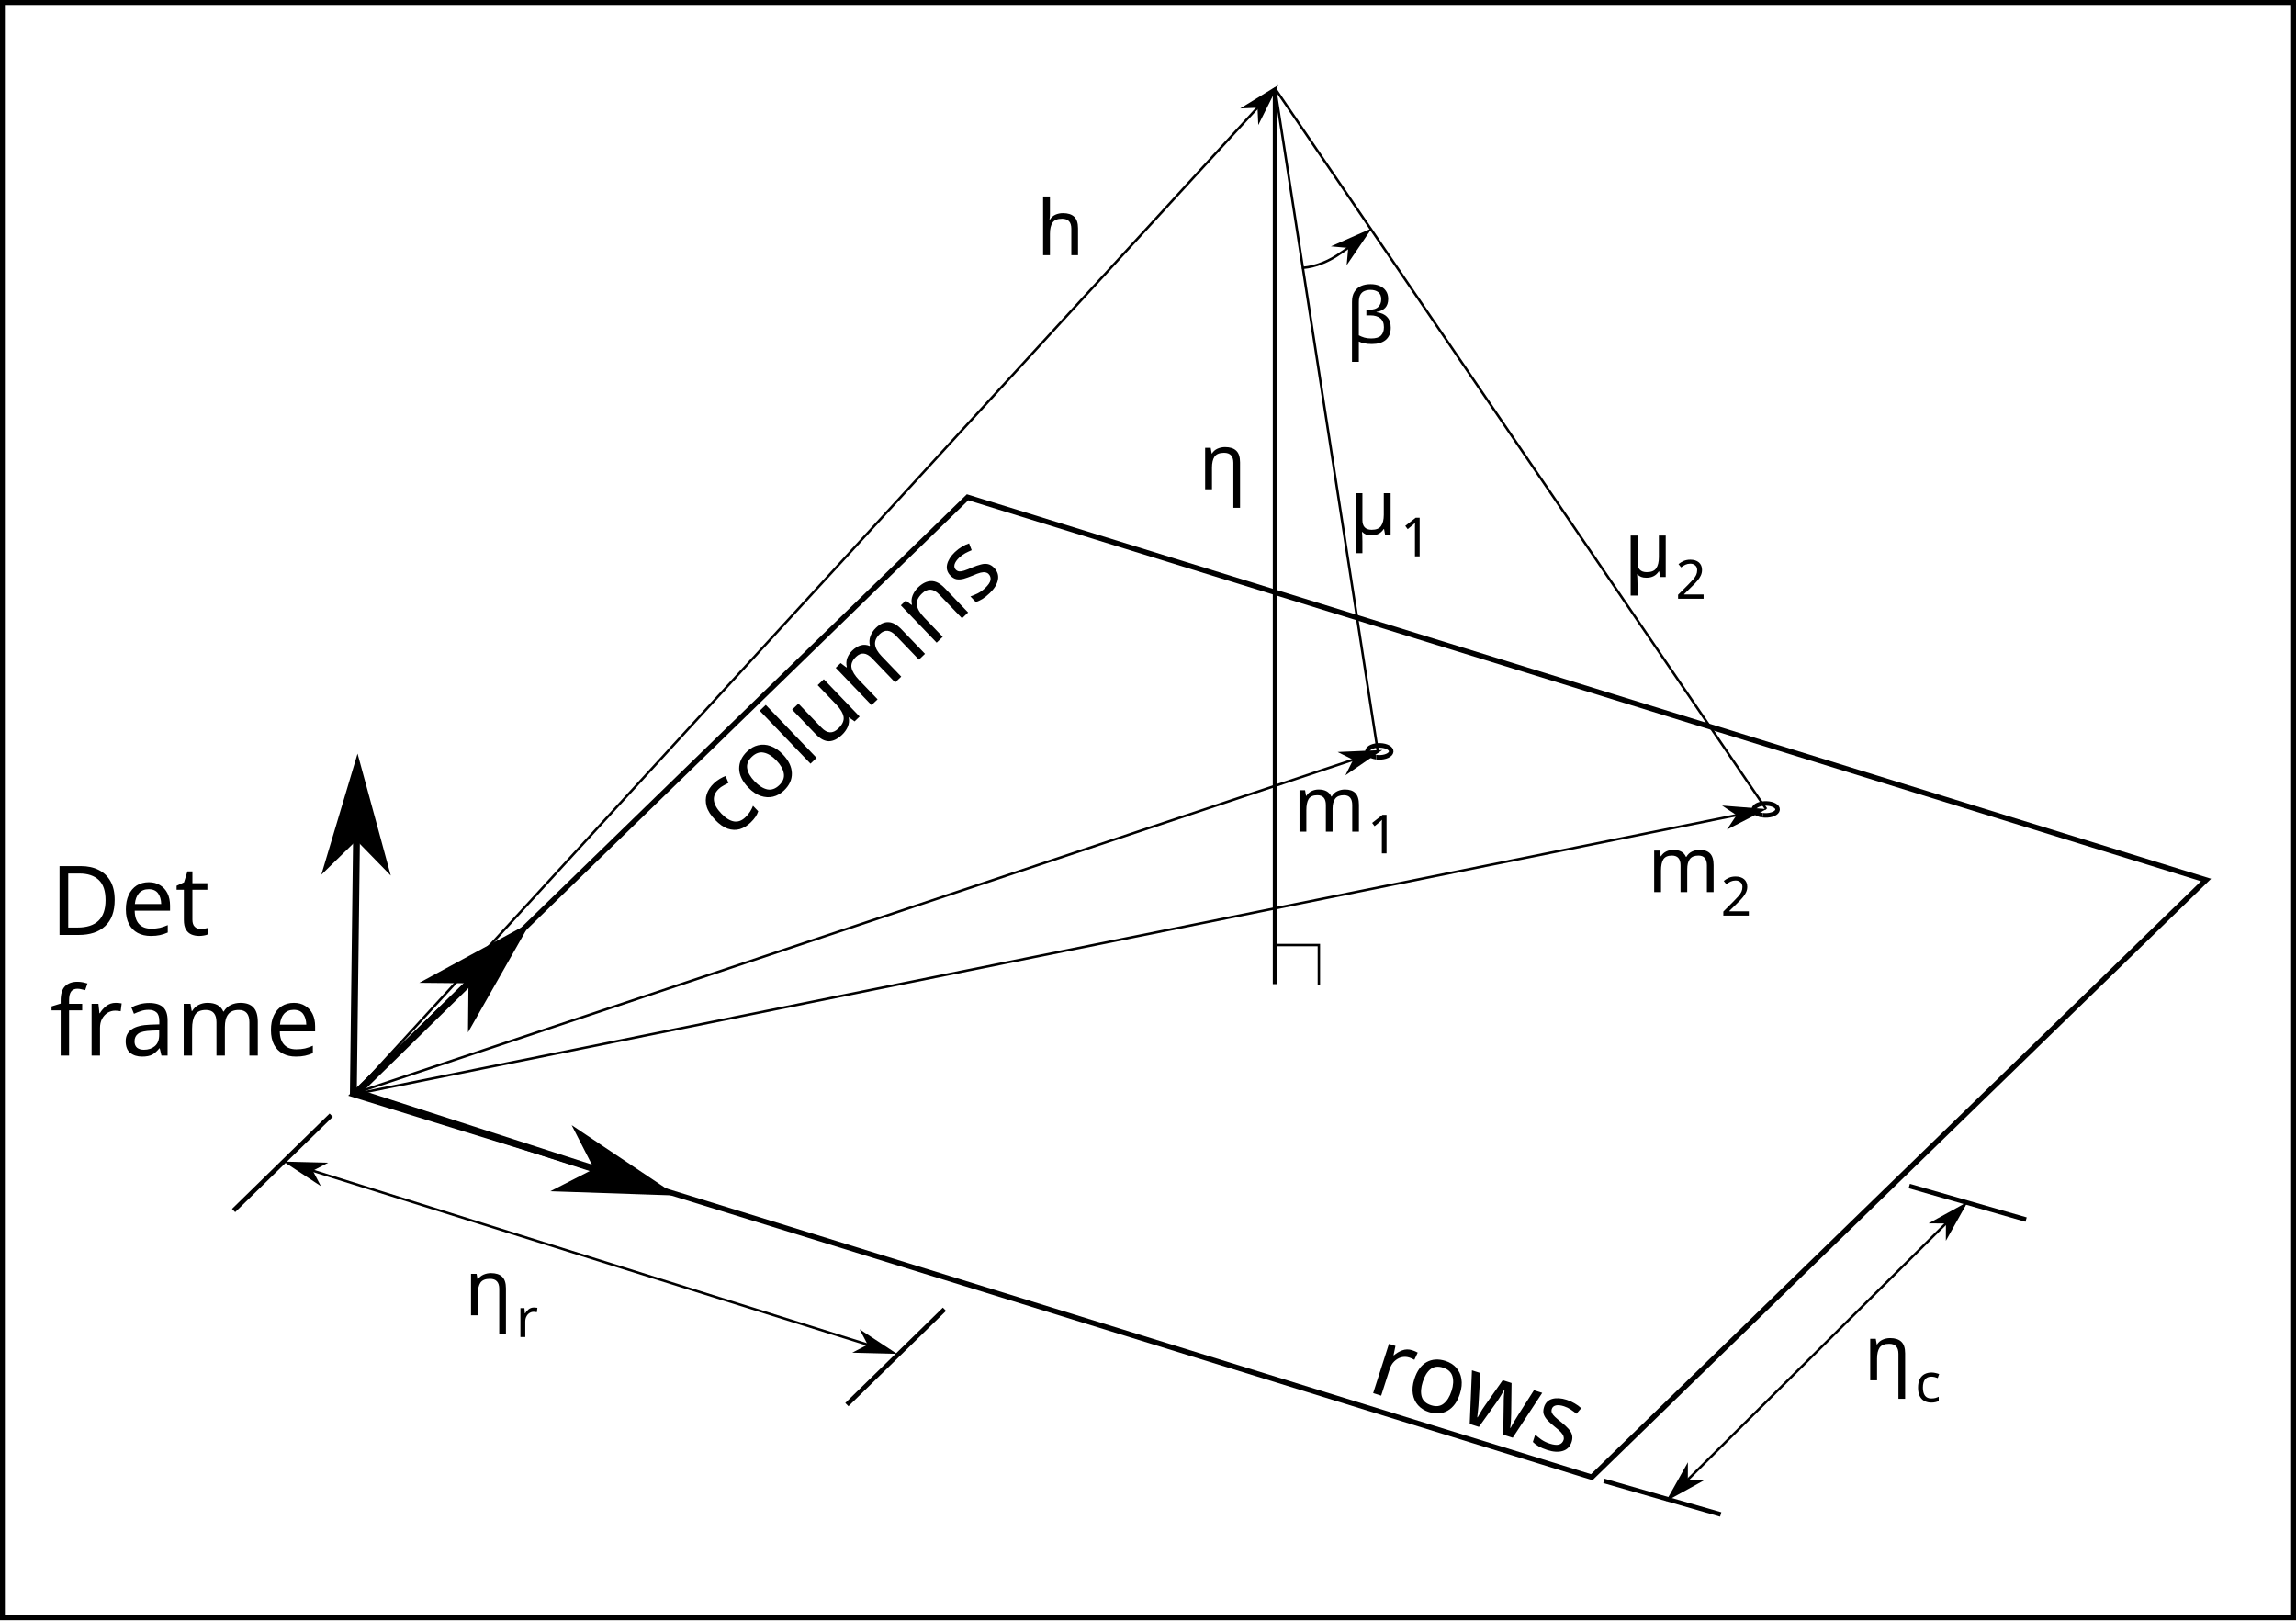
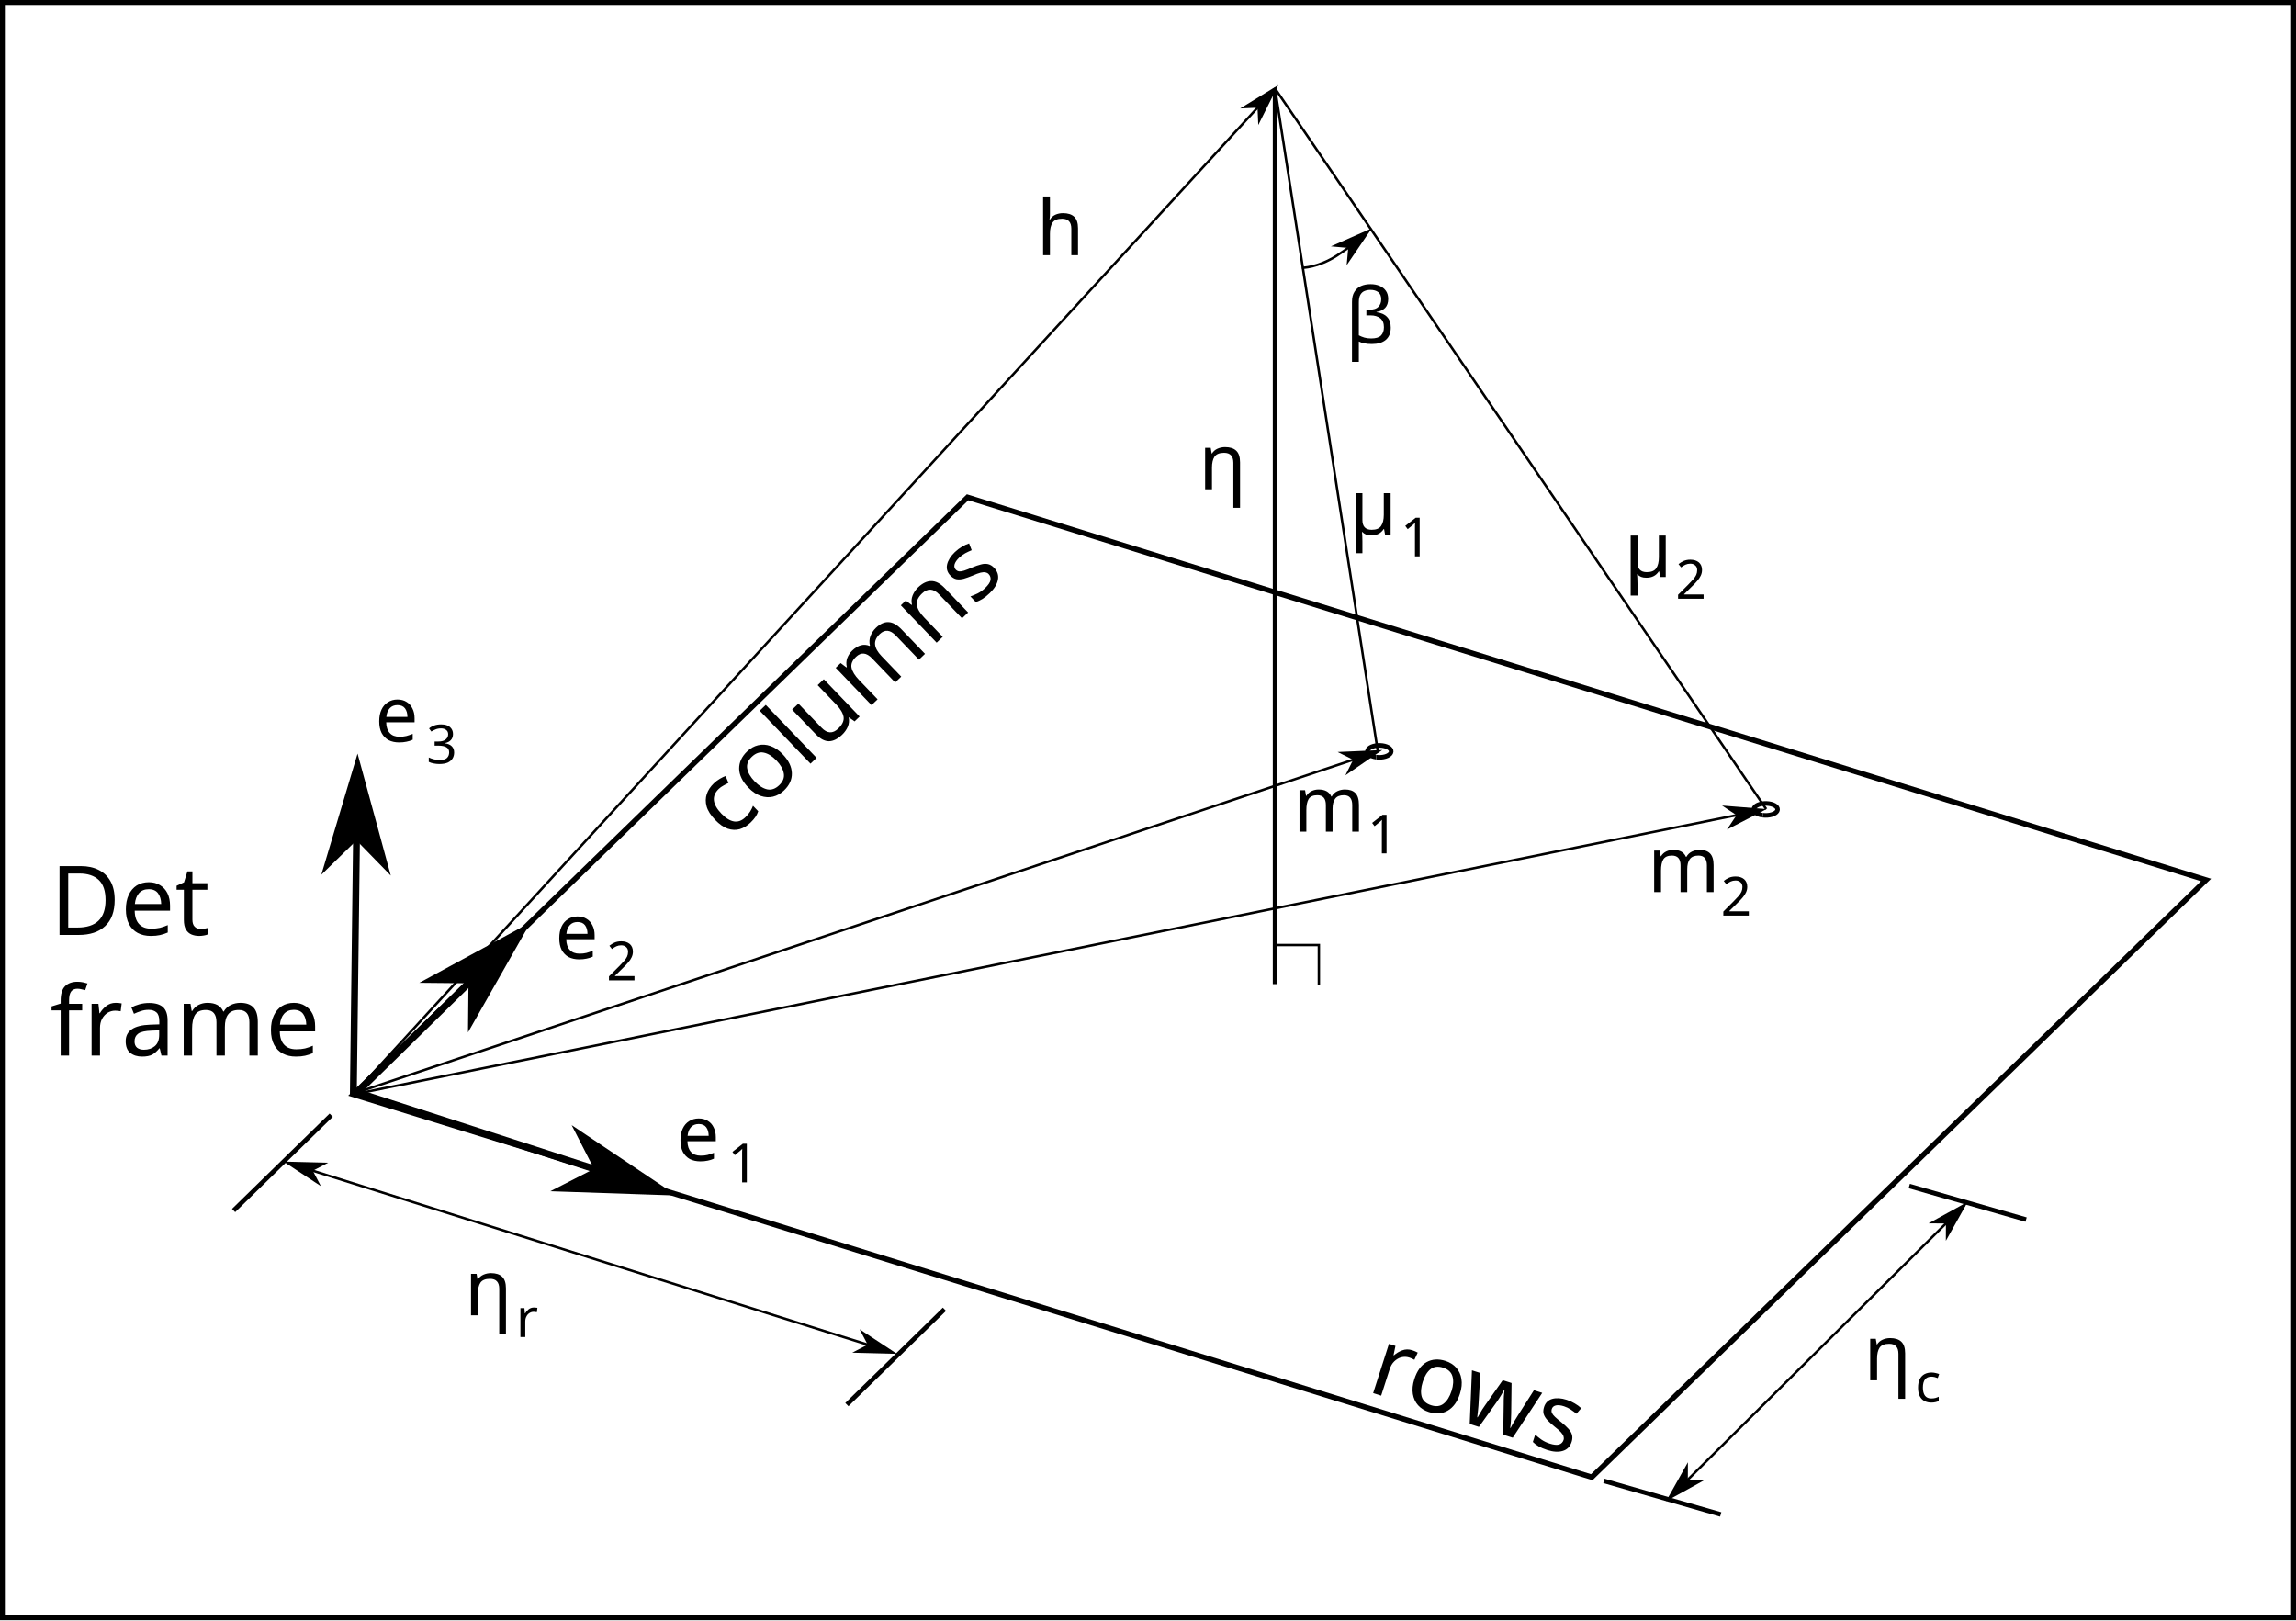
<svg xmlns="http://www.w3.org/2000/svg" width="251.736mm" height="177.641mm" viewBox="0 0 251.736 177.641" version="1.1" id="svg2773">
  <defs id="defs2767">
    <marker style="overflow:visible" id="marker1319" refX="0" refY="0" orient="auto">
      <path transform="matrix(-0.8,0,0,-0.8,-10,0)" style="fill:#000000;fill-opacity:1;fill-rule:evenodd;stroke:#000000;stroke-width:1pt;stroke-opacity:1" d="M 0,0 5,-5 -12.5,0 5,5 Z" id="path1317" />
    </marker>
    <marker orient="auto" refY="0" refX="0" id="Arrow1Lstart" style="overflow:visible">
      <path id="path981" d="M 0,0 5,-5 -12.5,0 5,5 Z" style="fill:#000000;fill-opacity:1;fill-rule:evenodd;stroke:#000000;stroke-width:1pt;stroke-opacity:1" transform="matrix(0.8,0,0,0.8,10,0)" />
    </marker>
    <marker orient="auto" refY="0" refX="0" id="marker14339" style="overflow:visible">
      <path id="path14337" d="M 0,0 5,-5 -12.5,0 5,5 Z" style="fill:#000000;fill-opacity:1;fill-rule:evenodd;stroke:#000000;stroke-width:1pt;stroke-opacity:1" transform="matrix(-0.8,0,0,-0.8,-10,0)" />
    </marker>
    <marker style="overflow:visible" id="marker11190" refX="0" refY="0" orient="auto">
      <path transform="matrix(-0.8,0,0,-0.8,-10,0)" style="fill:#000000;fill-opacity:1;fill-rule:evenodd;stroke:#000000;stroke-width:1pt;stroke-opacity:1" d="M 0,0 5,-5 -12.5,0 5,5 Z" id="path11188" />
    </marker>
    <marker style="overflow:visible" id="marker5714" refX="0" refY="0" orient="auto">
      <path transform="matrix(-0.8,0,0,-0.8,-10,0)" style="fill:#000000;fill-opacity:1;fill-rule:evenodd;stroke:#000000;stroke-width:1pt;stroke-opacity:1" d="M 0,0 5,-5 -12.5,0 5,5 Z" id="path5712" />
    </marker>
    <marker orient="auto" refY="0" refX="0" id="marker5660" style="overflow:visible">
      <path id="path5658" d="M 0,0 5,-5 -12.5,0 5,5 Z" style="fill:#000000;fill-opacity:1;fill-rule:evenodd;stroke:#000000;stroke-width:1pt;stroke-opacity:1" transform="matrix(-0.8,0,0,-0.8,-10,0)" />
    </marker>
    <marker orient="auto" refY="0" refX="0" id="Arrow1Lend" style="overflow:visible">
      <path id="path3498" d="M 0,0 5,-5 -12.5,0 5,5 Z" style="fill:#000000;fill-opacity:1;fill-rule:evenodd;stroke:#000000;stroke-width:1pt;stroke-opacity:1" transform="matrix(-0.8,0,0,-0.8,-10,0)" />
    </marker>
    <marker style="overflow:visible" id="marker11190-7" refX="0" refY="0" orient="auto">
      <path transform="matrix(-0.8,0,0,-0.8,-10,0)" style="fill:#000000;fill-opacity:1;fill-rule:evenodd;stroke:#000000;stroke-width:1pt;stroke-opacity:1" d="M 0,0 5,-5 -12.5,0 5,5 Z" id="path11188-9" />
    </marker>
    <marker style="overflow:visible" id="marker11190-7-4" refX="0" refY="0" orient="auto">
      <path transform="matrix(-0.8,0,0,-0.8,-10,0)" style="fill:#000000;fill-opacity:1;fill-rule:evenodd;stroke:#000000;stroke-width:1pt;stroke-opacity:1" d="M 0,0 5,-5 -12.5,0 5,5 Z" id="path11188-9-9" />
    </marker>
    <marker orient="auto" refY="0" refX="0" id="Arrow1Lstart-8" style="overflow:visible">
      <path id="path981-0" d="M 0,0 5,-5 -12.5,0 5,5 Z" style="fill:#000000;fill-opacity:1;fill-rule:evenodd;stroke:#000000;stroke-width:1pt;stroke-opacity:1" transform="matrix(0.8,0,0,0.8,10,0)" />
    </marker>
    <marker style="overflow:visible" id="marker1319-4" refX="0" refY="0" orient="auto">
      <path transform="matrix(-0.8,0,0,-0.8,-10,0)" style="fill:#000000;fill-opacity:1;fill-rule:evenodd;stroke:#000000;stroke-width:1pt;stroke-opacity:1" d="M 0,0 5,-5 -12.5,0 5,5 Z" id="path1317-2" />
    </marker>
  </defs>
  <g id="layer1" transform="translate(32.53878,17.01434)">
    <rect style="opacity:1;fill:none;fill-opacity:1;stroke:#000000;stroke-width:0.667;stroke-miterlimit:4;stroke-dasharray:none;stroke-dashoffset:0;stroke-opacity:1" id="rect3318" width="142.121" height="93.933" x="89.053" y="16.087" ry="0" transform="matrix(0.9554208,0.2952476,-0.7170185,0.6970542,0,0)" />
    <path style="fill:none;stroke:#000000;stroke-width:0.265px;stroke-linecap:butt;stroke-linejoin:miter;stroke-opacity:1" d="M 118.525,65.381 107.262,-7.308 161.106,71.694" id="path3326" />
    <g id="g13423" transform="translate(10.958,5.087644)">
      <path id="path3324" d="M 96.304,85.797 V -12.396" style="fill:none;stroke:#000000;stroke-width:0.5;stroke-linecap:butt;stroke-linejoin:miter;stroke-miterlimit:4;stroke-dasharray:none;stroke-opacity:1" />
      <path id="path3328" d="m 96.558,81.512 h 4.548 v 4.419" style="fill:none;stroke:#000000;stroke-width:0.265px;stroke-linecap:butt;stroke-linejoin:miter;stroke-opacity:1" />
    </g>
    <path style="opacity:1;fill:none;fill-opacity:1;stroke:#000000;stroke-width:0.5;stroke-miterlimit:4;stroke-dasharray:none;stroke-dashoffset:0;stroke-opacity:1" id="path3330" d="m 118.339,65.999 a 1.303,0.657 0 0 1 -0.903,-0.807 1.303,0.657 0 0 1 1.593,-0.461 1.303,0.657 0 0 1 0.923,0.801 1.303,0.657 0 0 1 -1.582,0.47" />
    <path style="opacity:1;fill:none;fill-opacity:1;stroke:#000000;stroke-width:0.5;stroke-miterlimit:4;stroke-dasharray:none;stroke-dashoffset:0;stroke-opacity:1" id="path3330-1" d="m 160.703,72.363 a 1.303,0.657 0 0 1 -0.903,-0.807 1.303,0.657 0 0 1 1.593,-0.461 1.303,0.657 0 0 1 0.923,0.801 1.303,0.657 0 0 1 -1.582,0.47" />
    <g id="g3485" transform="translate(-3.805492,-14.59892)">
      <text id="text3349" y="88.769" x="113.029" style="font-style:normal;font-variant:normal;font-weight:normal;font-stretch:normal;font-size:8.467px;line-height:1.25;font-family:sans-serif;-inkscape-font-specification:'sans-serif, Normal';font-variant-ligatures:normal;font-variant-caps:normal;font-variant-numeric:normal;font-feature-settings:normal;text-align:start;letter-spacing:0px;word-spacing:0px;writing-mode:lr-tb;text-anchor:start;fill:#000000;fill-opacity:1;stroke:none;stroke-width:0.265" xml:space="preserve">
        <tspan style="font-style:normal;font-variant:normal;font-weight:normal;font-stretch:normal;font-size:8.467px;font-family:sans-serif;-inkscape-font-specification:'sans-serif, Normal';font-variant-ligatures:normal;font-variant-caps:normal;font-variant-numeric:normal;font-feature-settings:normal;text-align:start;writing-mode:lr-tb;text-anchor:start;stroke-width:0.265" y="88.769" x="113.029" id="tspan3347">m</tspan>
      </text>
      <text id="text3379" y="91.154" x="121.179" style="font-style:normal;font-weight:normal;font-size:10.583px;line-height:1.25;font-family:sans-serif;letter-spacing:0px;word-spacing:0px;fill:#000000;fill-opacity:1;stroke:none;stroke-width:0.265" xml:space="preserve">
        <tspan style="font-style:normal;font-variant:normal;font-weight:normal;font-stretch:normal;font-size:5.927px;font-family:sans-serif;-inkscape-font-specification:'sans-serif, Normal';font-variant-ligatures:normal;font-variant-caps:normal;font-variant-numeric:normal;font-feature-settings:normal;text-align:start;writing-mode:lr-tb;text-anchor:start;stroke-width:0.265" y="91.154" x="121.179" id="tspan3377">1</tspan>
      </text>
    </g>
    <g id="g3491" transform="translate(3.755745,-6.491172)">
      <text id="text3349-7" y="87.281" x="144.351" style="font-style:normal;font-variant:normal;font-weight:normal;font-stretch:normal;font-size:8.467px;line-height:1.25;font-family:sans-serif;-inkscape-font-specification:'sans-serif, Normal';font-variant-ligatures:normal;font-variant-caps:normal;font-variant-numeric:normal;font-feature-settings:normal;text-align:start;letter-spacing:0px;word-spacing:0px;writing-mode:lr-tb;text-anchor:start;fill:#000000;fill-opacity:1;stroke:none;stroke-width:0.265" xml:space="preserve">
        <tspan style="font-style:normal;font-variant:normal;font-weight:normal;font-stretch:normal;font-size:8.467px;font-family:sans-serif;-inkscape-font-specification:'sans-serif, Normal';font-variant-ligatures:normal;font-variant-caps:normal;font-variant-numeric:normal;font-feature-settings:normal;text-align:start;writing-mode:lr-tb;text-anchor:start;stroke-width:0.265" y="87.281" x="144.351" id="tspan3347-1">m</tspan>
      </text>
      <text id="text3379-8" y="89.86" x="152.373" style="font-style:normal;font-weight:normal;font-size:10.583px;line-height:1.25;font-family:sans-serif;letter-spacing:0px;word-spacing:0px;fill:#000000;fill-opacity:1;stroke:none;stroke-width:0.265" xml:space="preserve">
        <tspan style="font-style:normal;font-variant:normal;font-weight:normal;font-stretch:normal;font-size:5.927px;font-family:sans-serif;-inkscape-font-specification:'sans-serif, Normal';font-variant-ligatures:normal;font-variant-caps:normal;font-variant-numeric:normal;font-feature-settings:normal;text-align:start;writing-mode:lr-tb;text-anchor:start;stroke-width:0.265" y="89.86" x="152.373" id="tspan3377-1">2</tspan>
      </text>
    </g>
    <g id="g3479" transform="translate(13.75552,-29.16521)">
      <text id="text3349-0" y="70.769" x="101.614" style="font-style:normal;font-variant:normal;font-weight:normal;font-stretch:normal;font-size:8.467px;line-height:1.25;font-family:sans-serif;-inkscape-font-specification:'sans-serif, Normal';font-variant-ligatures:normal;font-variant-caps:normal;font-variant-numeric:normal;font-feature-settings:normal;text-align:start;letter-spacing:0px;word-spacing:0px;writing-mode:lr-tb;text-anchor:start;fill:#000000;fill-opacity:1;stroke:none;stroke-width:0.265" xml:space="preserve">
        <tspan style="font-style:normal;font-variant:normal;font-weight:normal;font-stretch:normal;font-size:8.467px;font-family:sans-serif;-inkscape-font-specification:'sans-serif, Normal';font-variant-ligatures:normal;font-variant-caps:normal;font-variant-numeric:normal;font-feature-settings:normal;text-align:start;writing-mode:lr-tb;text-anchor:start;stroke-width:0.265" y="70.769" x="101.614" id="tspan3347-2">μ</tspan>
      </text>
      <text id="text3379-2" y="73.154" x="107.251" style="font-style:normal;font-weight:normal;font-size:10.583px;line-height:1.25;font-family:sans-serif;letter-spacing:0px;word-spacing:0px;fill:#000000;fill-opacity:1;stroke:none;stroke-width:0.265" xml:space="preserve">
        <tspan style="font-style:normal;font-variant:normal;font-weight:normal;font-stretch:normal;font-size:5.927px;font-family:sans-serif;-inkscape-font-specification:'sans-serif, Normal';font-variant-ligatures:normal;font-variant-caps:normal;font-variant-numeric:normal;font-feature-settings:normal;text-align:start;writing-mode:lr-tb;text-anchor:start;stroke-width:0.265" y="73.154" x="107.251" id="tspan3377-9">1</tspan>
      </text>
    </g>
    <g id="g3473" transform="translate(22.26058,-11.23585)">
      <text id="text3349-0-7" y="57.484" x="123.269" style="font-style:normal;font-variant:normal;font-weight:normal;font-stretch:normal;font-size:8.467px;line-height:1.25;font-family:sans-serif;-inkscape-font-specification:'sans-serif, Normal';font-variant-ligatures:normal;font-variant-caps:normal;font-variant-numeric:normal;font-feature-settings:normal;text-align:start;letter-spacing:0px;word-spacing:0px;writing-mode:lr-tb;text-anchor:start;fill:#000000;fill-opacity:1;stroke:none;stroke-width:0.265" xml:space="preserve">
        <tspan style="font-style:normal;font-variant:normal;font-weight:normal;font-stretch:normal;font-size:8.467px;font-family:sans-serif;-inkscape-font-specification:'sans-serif, Normal';font-variant-ligatures:normal;font-variant-caps:normal;font-variant-numeric:normal;font-feature-settings:normal;text-align:start;writing-mode:lr-tb;text-anchor:start;stroke-width:0.265" y="57.484" x="123.269" id="tspan3347-2-5">μ</tspan>
      </text>
      <text id="text3379-2-6" y="59.869" x="128.905" style="font-style:normal;font-weight:normal;font-size:10.583px;line-height:1.25;font-family:sans-serif;letter-spacing:0px;word-spacing:0px;fill:#000000;fill-opacity:1;stroke:none;stroke-width:0.265" xml:space="preserve">
        <tspan style="font-style:normal;font-variant:normal;font-weight:normal;font-stretch:normal;font-size:5.927px;font-family:sans-serif;-inkscape-font-specification:'sans-serif, Normal';font-variant-ligatures:normal;font-variant-caps:normal;font-variant-numeric:normal;font-feature-settings:normal;text-align:start;writing-mode:lr-tb;text-anchor:start;stroke-width:0.265" y="59.869" x="128.905" id="tspan3377-9-4">2</tspan>
      </text>
    </g>
    <text xml:space="preserve" style="font-style:normal;font-variant:normal;font-weight:normal;font-stretch:normal;font-size:8.467px;line-height:1.25;font-family:sans-serif;-inkscape-font-specification:'sans-serif, Normal';font-variant-ligatures:normal;font-variant-caps:normal;font-variant-numeric:normal;font-feature-settings:normal;text-align:start;letter-spacing:0px;word-spacing:0px;writing-mode:lr-tb;text-anchor:start;fill:#000000;fill-opacity:1;stroke:none;stroke-width:0.265" x="114.976" y="20.626" id="text3349-0-7-6">
      <tspan id="tspan3347-2-5-3" x="114.976" y="20.626" style="font-style:normal;font-variant:normal;font-weight:normal;font-stretch:normal;font-size:8.467px;font-family:sans-serif;-inkscape-font-specification:'sans-serif, Normal';font-variant-ligatures:normal;font-variant-caps:normal;font-variant-numeric:normal;font-feature-settings:normal;text-align:start;writing-mode:lr-tb;text-anchor:start;stroke-width:0.265">β</tspan>
    </text>
    <path style="fill:none;stroke:#000000;stroke-width:0.265px;stroke-linecap:butt;stroke-linejoin:miter;stroke-opacity:1;marker-end:url(#Arrow1Lend)" d="m 110.213,12.346 c 0,0 1.703,0.017 3.803,-1.323 2.613,-1.72 2.964,-2.269 3.456,-2.679" id="path3493" />
    <rect style="opacity:1;fill:none;fill-opacity:1;stroke:none;stroke-width:0.5;stroke-miterlimit:4;stroke-dasharray:none;stroke-dashoffset:0;stroke-opacity:1" id="rect4521" width="192.352" height="114.829" x="-0.265" y="26.86" />
    <path style="fill:none;stroke:#000000;stroke-width:0.265px;stroke-linecap:butt;stroke-linejoin:miter;stroke-opacity:1;marker-end:url(#marker5660)" d="M 6.625,102.755 118.525,65.381" id="path5650" />
    <path style="fill:none;stroke:#000000;stroke-width:0.265px;stroke-linecap:butt;stroke-linejoin:miter;stroke-opacity:1;marker-end:url(#marker5714)" d="M 6.202,102.977 160.647,71.796" id="path5704" />
    <rect style="opacity:1;fill:none;fill-opacity:1;stroke:#000000;stroke-width:0.533;stroke-miterlimit:4;stroke-dasharray:none;stroke-dashoffset:0;stroke-opacity:1" id="rect11178" width="251.203" height="177.108" x="-32.272" y="-16.748" />
    <path style="fill:none;stroke:#000000;stroke-width:0.75;stroke-linecap:butt;stroke-linejoin:miter;stroke-miterlimit:4;stroke-dasharray:none;stroke-opacity:1;marker-end:url(#marker11190)" d="M 6.625,102.755 40.267,113.614" id="path11180" />
    <path style="fill:none;stroke:#000000;stroke-width:0.75;stroke-linecap:butt;stroke-linejoin:miter;stroke-miterlimit:4;stroke-dasharray:none;stroke-opacity:1;marker-end:url(#marker11190-7)" d="M 6.625,102.755 24.585,85.146" id="path11180-7" />
    <path style="fill:none;stroke:#000000;stroke-width:0.75;stroke-linecap:butt;stroke-linejoin:miter;stroke-miterlimit:4;stroke-dasharray:none;stroke-opacity:1;marker-end:url(#marker11190-7-4)" d="M 6.202,102.977 6.646,67.064" id="path11180-7-1" />
    <text xml:space="preserve" style="font-style:normal;font-weight:normal;font-size:10.583px;line-height:1.25;font-family:sans-serif;letter-spacing:0px;word-spacing:0px;fill:#000000;fill-opacity:1;stroke:none;stroke-width:0.265" x="152.935" y="93.177" id="text13376" transform="rotate(17.79031)">
      <tspan id="tspan13374" x="152.935" y="93.177" style="stroke-width:0.265">rows</tspan>
    </text>
    <text xml:space="preserve" style="font-style:normal;font-weight:normal;font-size:10.583px;line-height:1.25;font-family:sans-serif;letter-spacing:0px;word-spacing:0px;fill:#000000;fill-opacity:1;stroke:none;stroke-width:0.265" x="-17.931" y="87.136" id="text13380" transform="rotate(-43.81228)">
      <tspan id="tspan13378" x="-17.931" y="87.136" style="stroke-width:0.265">columns</tspan>
    </text>
    <text xml:space="preserve" style="font-style:normal;font-weight:normal;font-size:10.583px;line-height:1.25;font-family:sans-serif;letter-spacing:0px;word-spacing:0px;fill:#000000;fill-opacity:1;stroke:none;stroke-width:0.265" x="-27.042" y="85.492" id="text13390">
      <tspan id="tspan13388" x="-27.042" y="85.492" style="stroke-width:0.265">Det</tspan>
      <tspan x="-27.042" y="98.721" style="stroke-width:0.265" id="tspan13392">frame</tspan>
    </text>
    <path style="fill:none;stroke:#000000;stroke-width:0.265;stroke-linecap:butt;stroke-linejoin:miter;stroke-miterlimit:4.1;stroke-dasharray:none;stroke-opacity:1;marker-end:url(#marker14339)" d="M 6.197,102.983 107.262,-7.308" id="path14329" />
    <g id="g3485-7" transform="translate(-33.06548,-80.2152)">
      <g id="g14544" />
    </g>
    <g id="g3485-4" transform="translate(-31.50005,-84.52013)">
      <text id="text3349-4" y="95.484" x="112.61" style="font-style:normal;font-variant:normal;font-weight:normal;font-stretch:normal;font-size:8.467px;line-height:1.25;font-family:sans-serif;-inkscape-font-specification:'sans-serif, Normal';font-variant-ligatures:normal;font-variant-caps:normal;font-variant-numeric:normal;font-feature-settings:normal;text-align:start;letter-spacing:0px;word-spacing:0px;writing-mode:lr-tb;text-anchor:start;fill:#000000;fill-opacity:1;stroke:none;stroke-width:0.265" xml:space="preserve">
        <tspan style="font-style:normal;font-variant:normal;font-weight:normal;font-stretch:normal;font-size:8.467px;font-family:sans-serif;-inkscape-font-specification:'sans-serif, Normal';font-variant-ligatures:normal;font-variant-caps:normal;font-variant-numeric:normal;font-feature-settings:normal;text-align:start;writing-mode:lr-tb;text-anchor:start;stroke-width:0.265" y="95.484" x="112.61" id="tspan3347-3">h</tspan>
      </text>
    </g>
    <path style="fill:none;stroke:#000000;stroke-width:0.5;stroke-linecap:butt;stroke-linejoin:miter;stroke-miterlimit:4;stroke-dasharray:none;stroke-opacity:1" d="M 71.012,126.531 60.313,136.985" id="path960" />
    <path style="fill:none;stroke:#000000;stroke-width:0.5;stroke-linecap:butt;stroke-linejoin:miter;stroke-miterlimit:4;stroke-dasharray:none;stroke-opacity:1" d="m 3.773,105.251 -10.699,10.454" id="path960-9" />
    <path style="fill:none;stroke:#000000;stroke-width:0.265px;stroke-linecap:butt;stroke-linejoin:miter;stroke-opacity:1;marker-start:url(#Arrow1Lstart);marker-end:url(#marker1319)" d="M -0.958,110.493 65.311,131.264" id="path979" />
    <g id="g3473-1" transform="translate(-104.8843,69.70941)">
      <text id="text3349-0-7-4" y="57.484" x="123.269" style="font-style:normal;font-variant:normal;font-weight:normal;font-stretch:normal;font-size:8.467px;line-height:1.25;font-family:sans-serif;-inkscape-font-specification:'sans-serif, Normal';font-variant-ligatures:normal;font-variant-caps:normal;font-variant-numeric:normal;font-feature-settings:normal;text-align:start;letter-spacing:0px;word-spacing:0px;writing-mode:lr-tb;text-anchor:start;fill:#000000;fill-opacity:1;stroke:none;stroke-width:0.265" xml:space="preserve">
        <tspan style="font-style:normal;font-variant:normal;font-weight:normal;font-stretch:normal;font-size:8.467px;font-family:sans-serif;-inkscape-font-specification:'sans-serif, Normal';font-variant-ligatures:normal;font-variant-caps:normal;font-variant-numeric:normal;font-feature-settings:normal;text-align:start;writing-mode:lr-tb;text-anchor:start;stroke-width:0.265" y="57.484" x="123.269" id="tspan3347-2-5-9">η</tspan>
      </text>
      <text id="text3379-2-6-1" y="59.869" x="128.905" style="font-style:normal;font-weight:normal;font-size:10.583px;line-height:1.25;font-family:sans-serif;letter-spacing:0px;word-spacing:0px;fill:#000000;fill-opacity:1;stroke:none;stroke-width:0.265" xml:space="preserve">
        <tspan style="font-style:normal;font-variant:normal;font-weight:normal;font-stretch:normal;font-size:5.927px;font-family:sans-serif;-inkscape-font-specification:'sans-serif, Normal';font-variant-ligatures:normal;font-variant-caps:normal;font-variant-numeric:normal;font-feature-settings:normal;text-align:start;writing-mode:lr-tb;text-anchor:start;stroke-width:0.265" y="59.869" x="128.905" id="tspan3377-9-4-0">r</tspan>
      </text>
    </g>
    <g id="g3473-1-7" transform="translate(48.52587,76.83537)">
      <text id="text3349-0-7-4-5" y="57.484" x="123.269" style="font-style:normal;font-variant:normal;font-weight:normal;font-stretch:normal;font-size:8.467px;line-height:1.25;font-family:sans-serif;-inkscape-font-specification:'sans-serif, Normal';font-variant-ligatures:normal;font-variant-caps:normal;font-variant-numeric:normal;font-feature-settings:normal;text-align:start;letter-spacing:0px;word-spacing:0px;writing-mode:lr-tb;text-anchor:start;fill:#000000;fill-opacity:1;stroke:none;stroke-width:0.265" xml:space="preserve">
        <tspan style="font-style:normal;font-variant:normal;font-weight:normal;font-stretch:normal;font-size:8.467px;font-family:sans-serif;-inkscape-font-specification:'sans-serif, Normal';font-variant-ligatures:normal;font-variant-caps:normal;font-variant-numeric:normal;font-feature-settings:normal;text-align:start;writing-mode:lr-tb;text-anchor:start;stroke-width:0.265" y="57.484" x="123.269" id="tspan3347-2-5-9-8">η</tspan>
      </text>
      <text id="text3379-2-6-1-7" y="59.869" x="128.905" style="font-style:normal;font-weight:normal;font-size:10.583px;line-height:1.25;font-family:sans-serif;letter-spacing:0px;word-spacing:0px;fill:#000000;fill-opacity:1;stroke:none;stroke-width:0.265" xml:space="preserve">
        <tspan style="font-style:normal;font-variant:normal;font-weight:normal;font-stretch:normal;font-size:5.927px;font-family:sans-serif;-inkscape-font-specification:'sans-serif, Normal';font-variant-ligatures:normal;font-variant-caps:normal;font-variant-numeric:normal;font-feature-settings:normal;text-align:start;writing-mode:lr-tb;text-anchor:start;stroke-width:0.265" y="59.869" x="128.905" id="tspan3377-9-4-0-0">c</tspan>
      </text>
    </g>
    <path style="fill:none;stroke:#000000;stroke-width:0.5;stroke-linecap:butt;stroke-linejoin:miter;stroke-miterlimit:4;stroke-dasharray:none;stroke-opacity:1" d="m 176.796,113.021 12.808,3.679" id="path1447" />
    <path style="fill:none;stroke:#000000;stroke-width:0.5;stroke-linecap:butt;stroke-linejoin:miter;stroke-miterlimit:4;stroke-dasharray:none;stroke-opacity:1" d="m 143.314,145.348 12.808,3.679" id="path1447-4" />
    <path style="fill:none;stroke:#000000;stroke-width:0.265px;stroke-linecap:butt;stroke-linejoin:miter;stroke-opacity:1;marker-start:url(#Arrow1Lstart-8);marker-end:url(#marker1319-4)" d="M 150.494,147.219 182.837,115.117" id="path979-9" />
    <g id="g3473-1-6" transform="translate(-24.39435,-20.85387)">
      <text id="text3349-0-7-4-1" y="57.484" x="123.269" style="font-style:normal;font-variant:normal;font-weight:normal;font-stretch:normal;font-size:8.467px;line-height:1.25;font-family:sans-serif;-inkscape-font-specification:'sans-serif, Normal';font-variant-ligatures:normal;font-variant-caps:normal;font-variant-numeric:normal;font-feature-settings:normal;text-align:start;letter-spacing:0px;word-spacing:0px;writing-mode:lr-tb;text-anchor:start;fill:#000000;fill-opacity:1;stroke:none;stroke-width:0.265" xml:space="preserve">
        <tspan style="font-style:normal;font-variant:normal;font-weight:normal;font-stretch:normal;font-size:8.467px;font-family:sans-serif;-inkscape-font-specification:'sans-serif, Normal';font-variant-ligatures:normal;font-variant-caps:normal;font-variant-numeric:normal;font-feature-settings:normal;text-align:start;writing-mode:lr-tb;text-anchor:start;stroke-width:0.265" y="57.484" x="123.269" id="tspan3347-2-5-9-0">η</tspan>
      </text>
      <text id="text3379-2-6-1-4" y="59.869" x="128.905" style="font-style:normal;font-weight:normal;font-size:10.583px;line-height:1.25;font-family:sans-serif;letter-spacing:0px;word-spacing:0px;fill:#000000;fill-opacity:1;stroke:none;stroke-width:0.265" xml:space="preserve">
        <tspan style="font-style:normal;font-variant:normal;font-weight:normal;font-stretch:normal;font-size:5.927px;font-family:sans-serif;-inkscape-font-specification:'sans-serif, Normal';font-variant-ligatures:normal;font-variant-caps:normal;font-variant-numeric:normal;font-feature-settings:normal;text-align:start;writing-mode:lr-tb;text-anchor:start;stroke-width:0.265" y="69.233" x="128.905" id="tspan3377-9-4-0-2" />
      </text>
    </g>
+     <g id="g3473-7" transform="translate(-114.6996,6.822092)">
+       <text id="text3349-0-7-5" y="57.484" x="123.269" style="font-style:normal;font-variant:normal;font-weight:normal;font-stretch:normal;font-size:8.467px;line-height:1.25;font-family:sans-serif;-inkscape-font-specification:'sans-serif, Normal';font-variant-ligatures:normal;font-variant-caps:normal;font-variant-numeric:normal;font-feature-settings:normal;text-align:start;letter-spacing:0px;word-spacing:0px;writing-mode:lr-tb;text-anchor:start;fill:#000000;fill-opacity:1;stroke:none;stroke-width:0.265" xml:space="preserve">
+         <tspan style="font-style:normal;font-variant:normal;font-weight:normal;font-stretch:normal;font-size:8.467px;font-family:sans-serif;-inkscape-font-specification:'sans-serif, Normal';font-variant-ligatures:normal;font-variant-caps:normal;font-variant-numeric:normal;font-feature-settings:normal;text-align:start;writing-mode:lr-tb;text-anchor:start;stroke-width:0.265" y="57.484" x="123.269" id="tspan3347-2-5-6">e</tspan>
+       </text>
+       <text id="text3379-2-6-9" y="59.869" x="128.905" style="font-style:normal;font-weight:normal;font-size:10.583px;line-height:1.25;font-family:sans-serif;letter-spacing:0px;word-spacing:0px;fill:#000000;fill-opacity:1;stroke:none;stroke-width:0.265" xml:space="preserve">
+         <tspan style="font-style:normal;font-variant:normal;font-weight:normal;font-stretch:normal;font-size:5.927px;font-family:sans-serif;-inkscape-font-specification:'sans-serif, Normal';font-variant-ligatures:normal;font-variant-caps:normal;font-variant-numeric:normal;font-feature-settings:normal;text-align:start;writing-mode:lr-tb;text-anchor:start;stroke-width:0.265" y="59.869" x="128.905" id="tspan3377-9-4-8">3</tspan>
+       </text>
+     </g>
+     <g id="g3473-7-2" transform="translate(-94.95829,30.60601)">
+       <text id="text3349-0-7-5-0" y="57.484" x="123.269" style="font-style:normal;font-variant:normal;font-weight:normal;font-stretch:normal;font-size:8.467px;line-height:1.25;font-family:sans-serif;-inkscape-font-specification:'sans-serif, Normal';font-variant-ligatures:normal;font-variant-caps:normal;font-variant-numeric:normal;font-feature-settings:normal;text-align:start;letter-spacing:0px;word-spacing:0px;writing-mode:lr-tb;text-anchor:start;fill:#000000;fill-opacity:1;stroke:none;stroke-width:0.265" xml:space="preserve">
+         <tspan style="font-style:normal;font-variant:normal;font-weight:normal;font-stretch:normal;font-size:8.467px;font-family:sans-serif;-inkscape-font-specification:'sans-serif, Normal';font-variant-ligatures:normal;font-variant-caps:normal;font-variant-numeric:normal;font-feature-settings:normal;text-align:start;writing-mode:lr-tb;text-anchor:start;stroke-width:0.265" y="57.484" x="123.269" id="tspan3347-2-5-6-5">e</tspan>
+       </text>
+       <text id="text3379-2-6-9-5" y="59.869" x="128.905" style="font-style:normal;font-weight:normal;font-size:10.583px;line-height:1.25;font-family:sans-serif;letter-spacing:0px;word-spacing:0px;fill:#000000;fill-opacity:1;stroke:none;stroke-width:0.265" xml:space="preserve">
+         <tspan style="font-style:normal;font-variant:normal;font-weight:normal;font-stretch:normal;font-size:5.927px;font-family:sans-serif;-inkscape-font-specification:'sans-serif, Normal';font-variant-ligatures:normal;font-variant-caps:normal;font-variant-numeric:normal;font-feature-settings:normal;text-align:start;writing-mode:lr-tb;text-anchor:start;stroke-width:0.265" y="59.869" x="128.905" id="tspan3377-9-4-8-2">2</tspan>
+       </text>
+     </g>
+     <g id="g3473-7-0" transform="translate(-81.67054,52.75225)">
+       <text id="text3349-0-7-5-2" y="57.484" x="123.269" style="font-style:normal;font-variant:normal;font-weight:normal;font-stretch:normal;font-size:8.467px;line-height:1.25;font-family:sans-serif;-inkscape-font-specification:'sans-serif, Normal';font-variant-ligatures:normal;font-variant-caps:normal;font-variant-numeric:normal;font-feature-settings:normal;text-align:start;letter-spacing:0px;word-spacing:0px;writing-mode:lr-tb;text-anchor:start;fill:#000000;fill-opacity:1;stroke:none;stroke-width:0.265" xml:space="preserve">
+         <tspan style="font-style:normal;font-variant:normal;font-weight:normal;font-stretch:normal;font-size:8.467px;font-family:sans-serif;-inkscape-font-specification:'sans-serif, Normal';font-variant-ligatures:normal;font-variant-caps:normal;font-variant-numeric:normal;font-feature-settings:normal;text-align:start;writing-mode:lr-tb;text-anchor:start;stroke-width:0.265" y="57.484" x="123.269" id="tspan3347-2-5-6-8">e</tspan>
+       </text>
+       <text id="text3379-2-6-9-3" y="59.869" x="128.905" style="font-style:normal;font-weight:normal;font-size:10.583px;line-height:1.25;font-family:sans-serif;letter-spacing:0px;word-spacing:0px;fill:#000000;fill-opacity:1;stroke:none;stroke-width:0.265" xml:space="preserve">
+         <tspan style="font-style:normal;font-variant:normal;font-weight:normal;font-stretch:normal;font-size:5.927px;font-family:sans-serif;-inkscape-font-specification:'sans-serif, Normal';font-variant-ligatures:normal;font-variant-caps:normal;font-variant-numeric:normal;font-feature-settings:normal;text-align:start;writing-mode:lr-tb;text-anchor:start;stroke-width:0.265" y="59.869" x="128.905" id="tspan3377-9-4-8-8">1</tspan>
+       </text>
+     </g>
  </g>
</svg>
